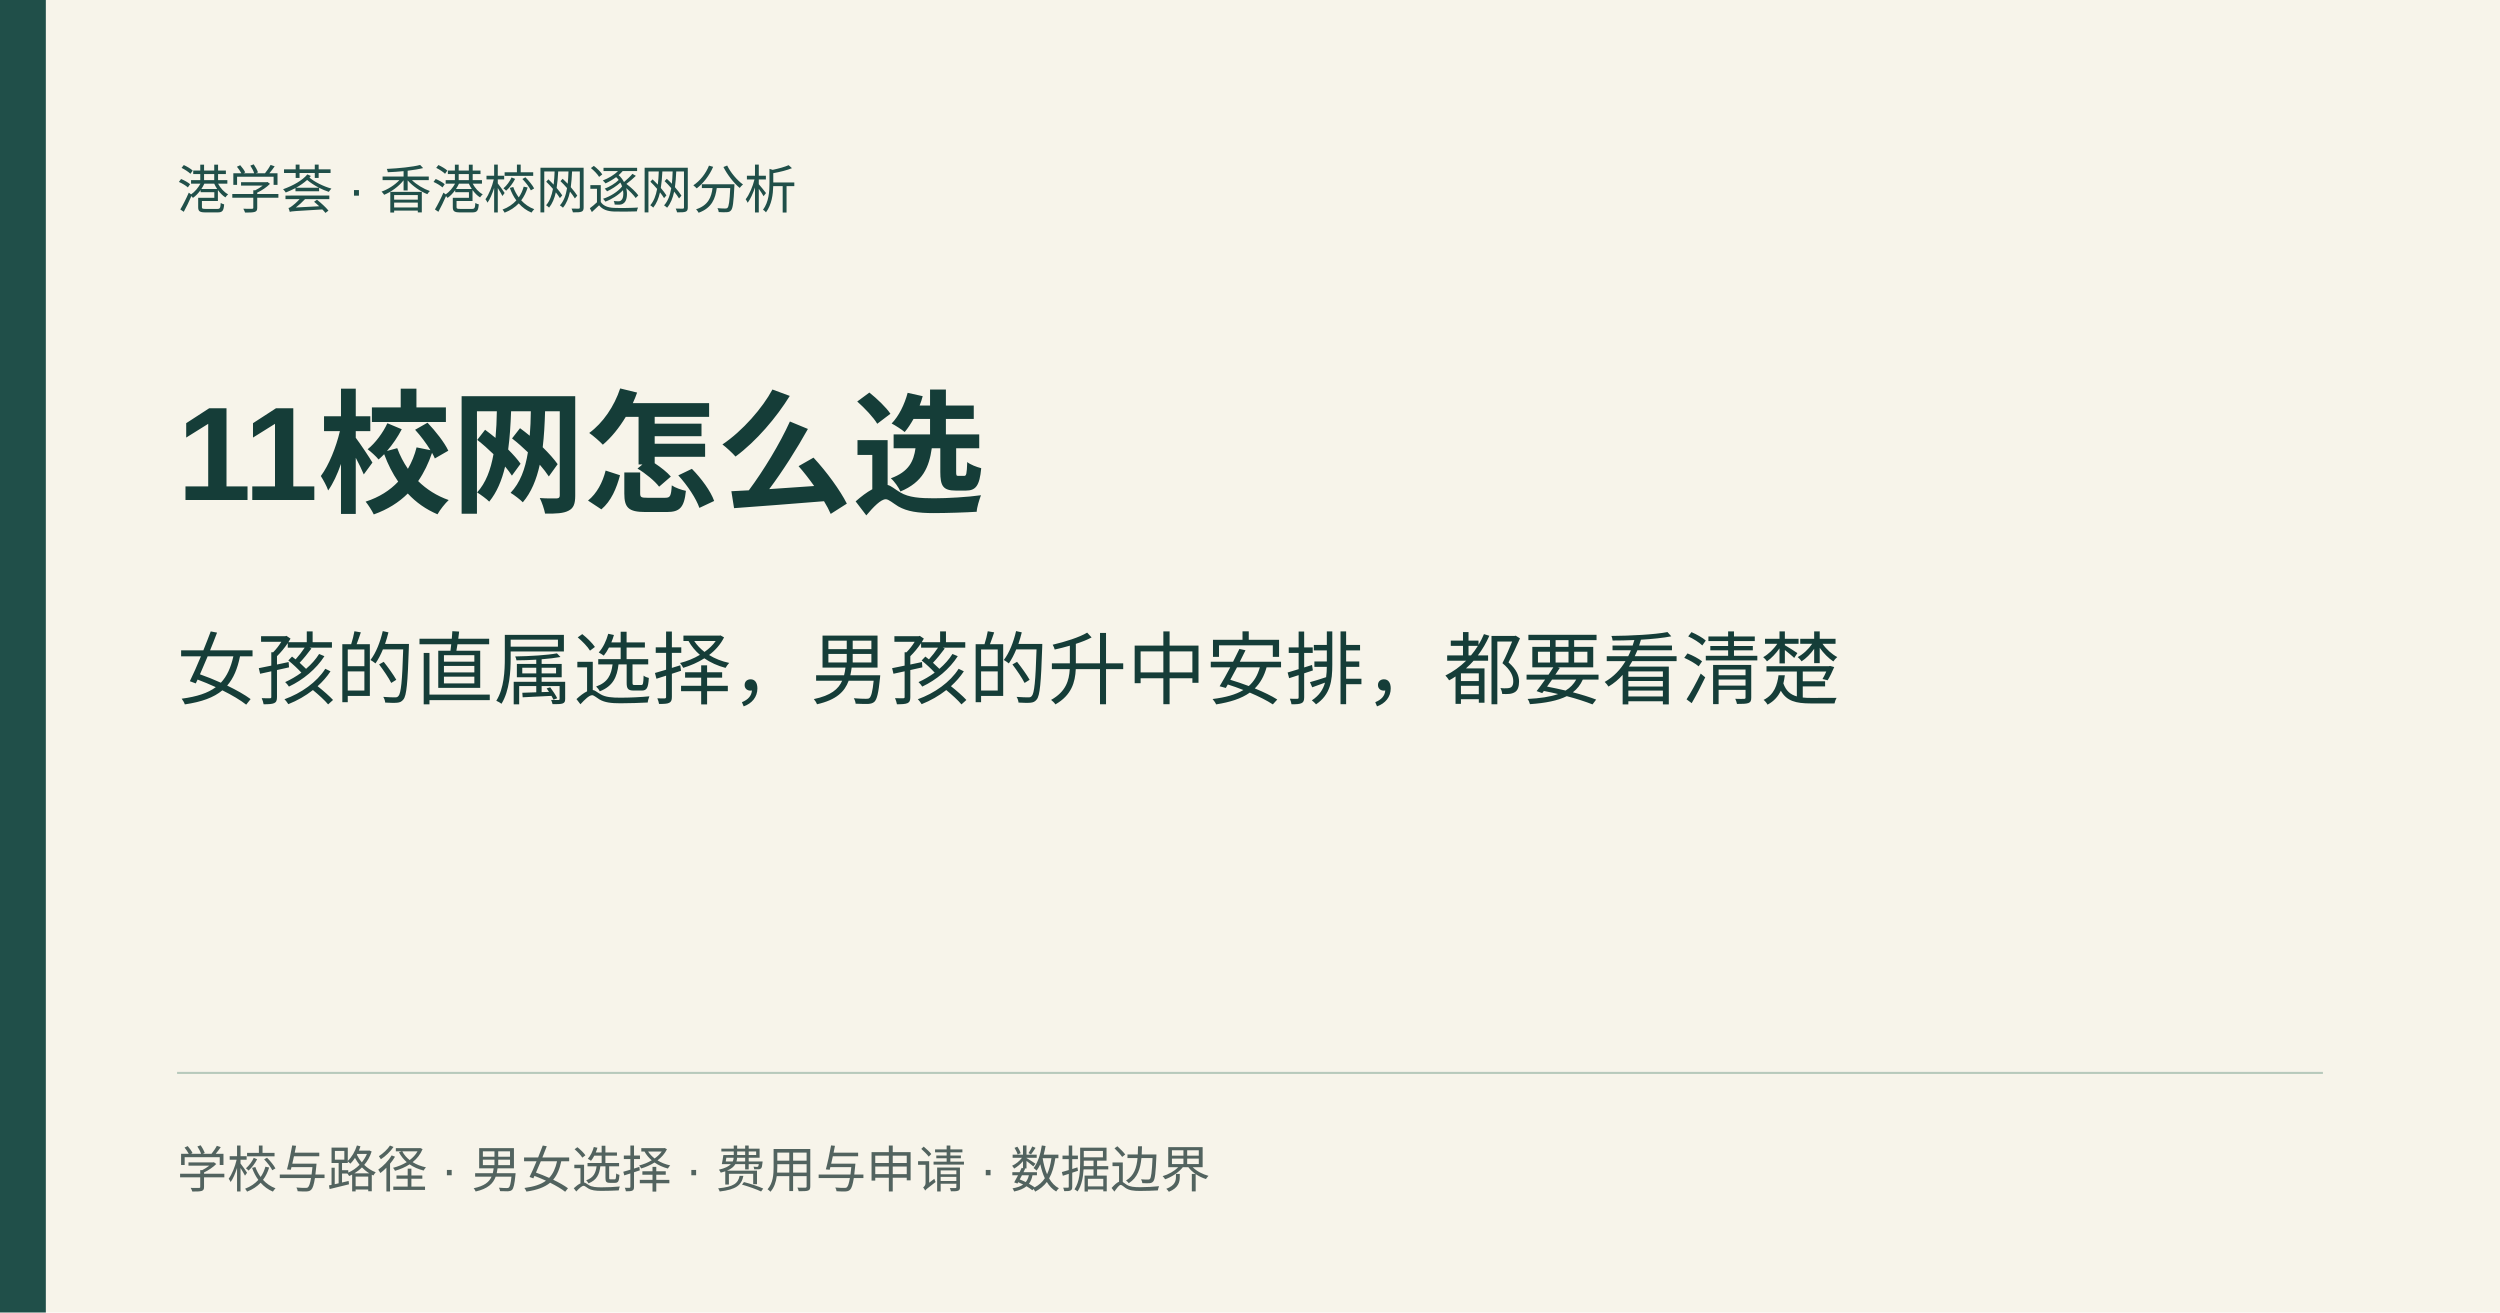
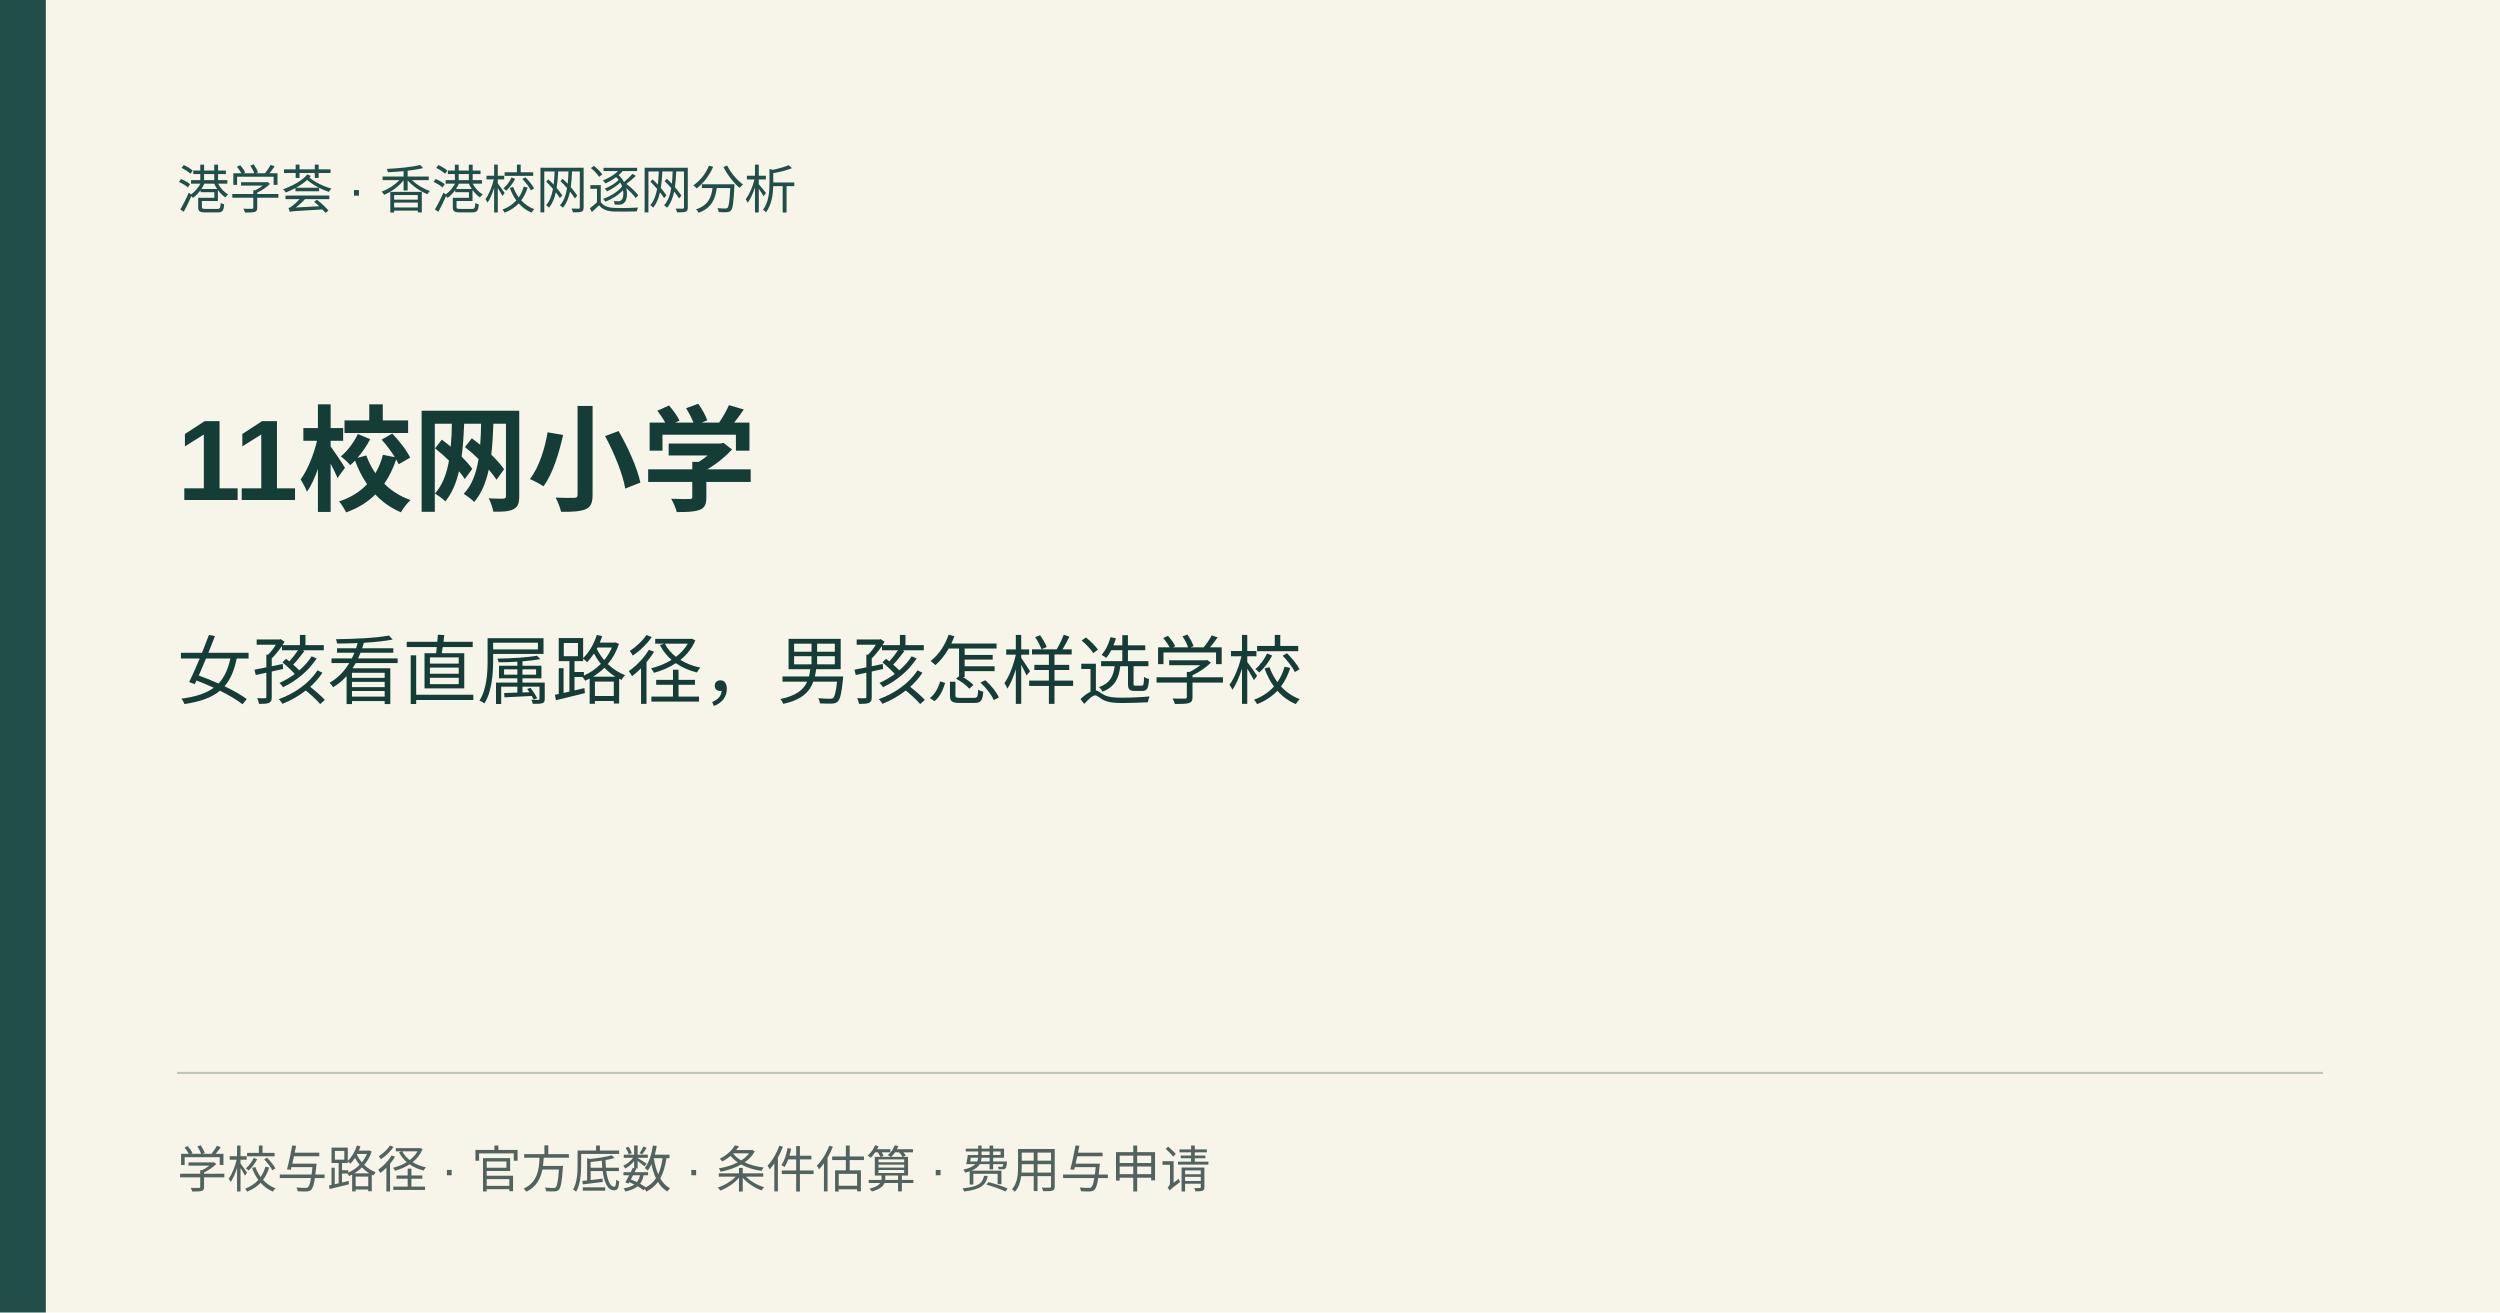
- <svg xmlns="http://www.w3.org/2000/svg" width="1200" height="630" viewBox="0 0 1200 630">
+ <svg xmlns="http://www.w3.org/2000/svg" width="1200" height="630">
  <rect width="1200" height="630" fill="#f7f4ea" />
  <rect width="22" height="630" fill="#204f49" />
  <text x="85" y="100" font-family="PingFang SC,Arial,sans-serif" font-size="25" fill="#204f49">港学荟 · 香港校网逐网分析</text>
-   <text x="85" y="240" font-family="PingFang SC,Arial,sans-serif" font-size="64" font-weight="600" fill="#153d38">11校网怎么选</text>
-   <text x="85" y="335" font-family="PingFang SC,Arial,sans-serif" font-size="38" fill="#153d38">女孩的直属选择，男孩的升中安排，都要看清楚</text>
+   <text x="85" y="240" font-family="PingFang SC,Arial,sans-serif" font-size="55" font-weight="600" fill="#153d38">11校网小学</text>
+   <text x="85" y="335" font-family="PingFang SC,Arial,sans-serif" font-size="36" fill="#153d38">女孩看直属路径，男孩怎样选学校</text>
  <path d="M85 515H1115" stroke="#b7c9bc" />
-   <text x="85" y="570" font-family="PingFang SC,Arial,sans-serif" font-size="24" fill="#52635f">学校与路径 · 男女选择 · 费用与申请 · 数据边界</text>
+   <text x="85" y="570" font-family="PingFang SC,Arial,sans-serif" font-size="24" fill="#52635f">学校与路径 · 官方底数 · 条件估算 · 费用与申请</text>
</svg>
